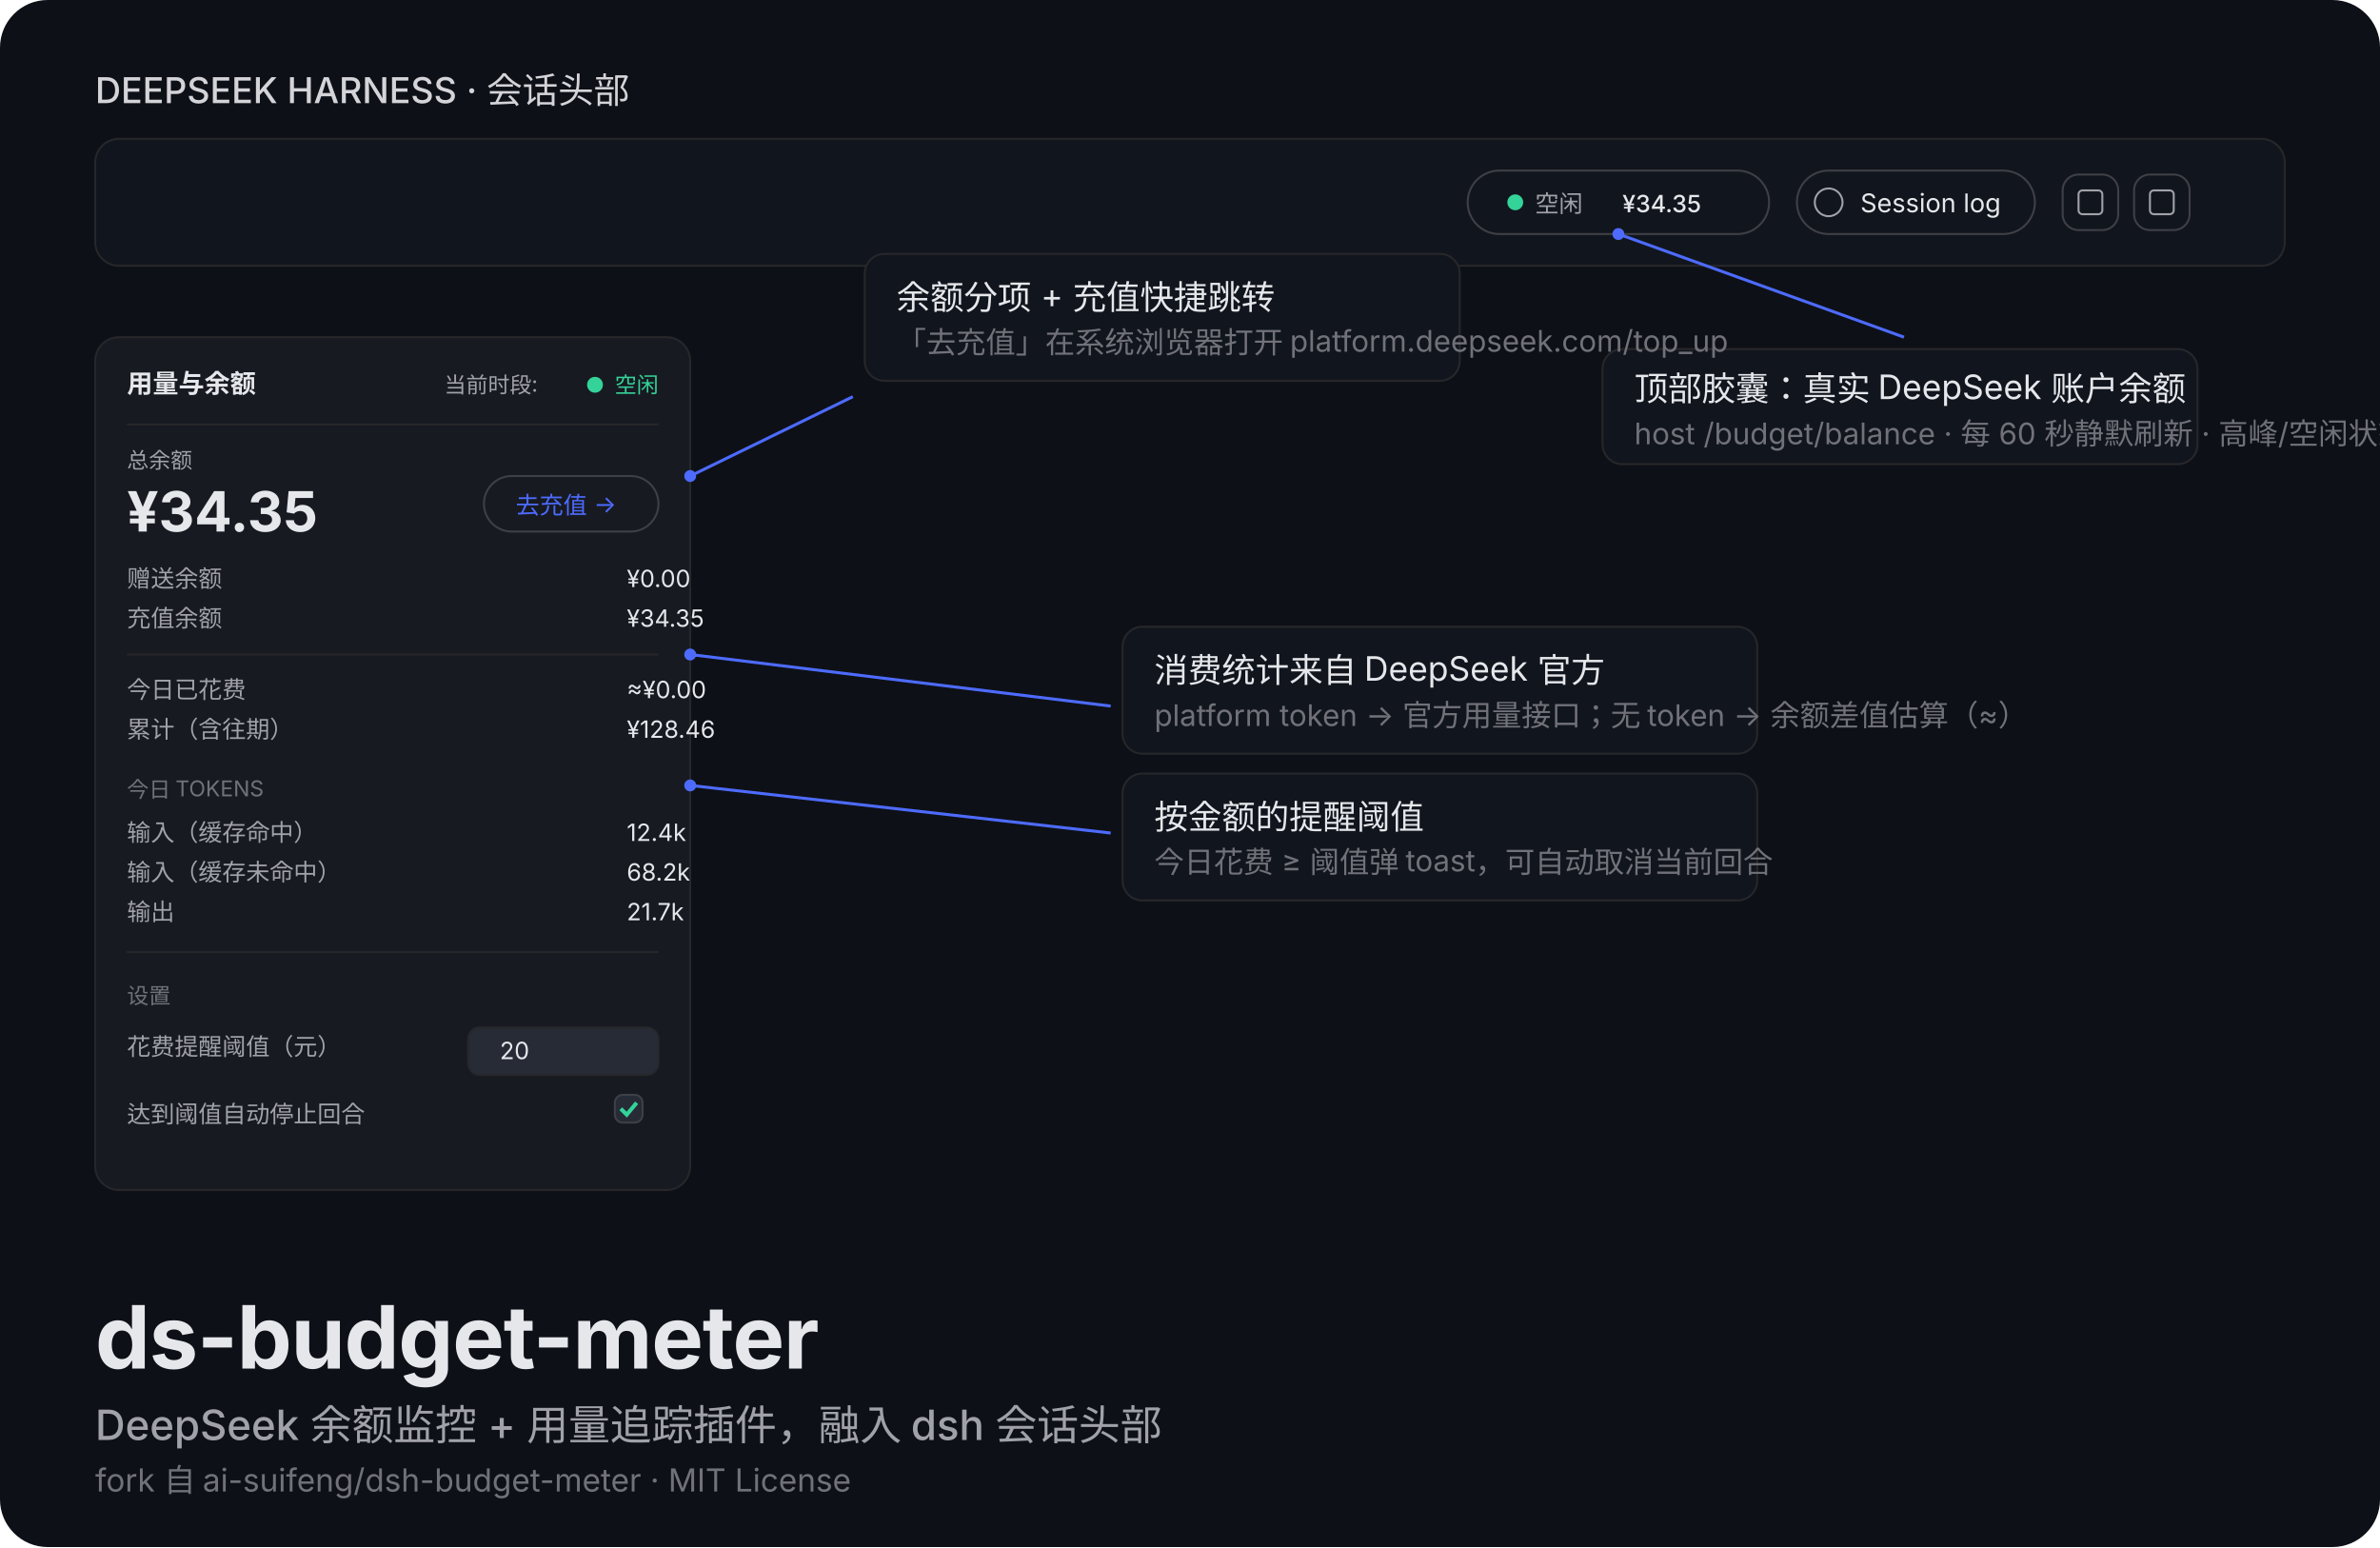
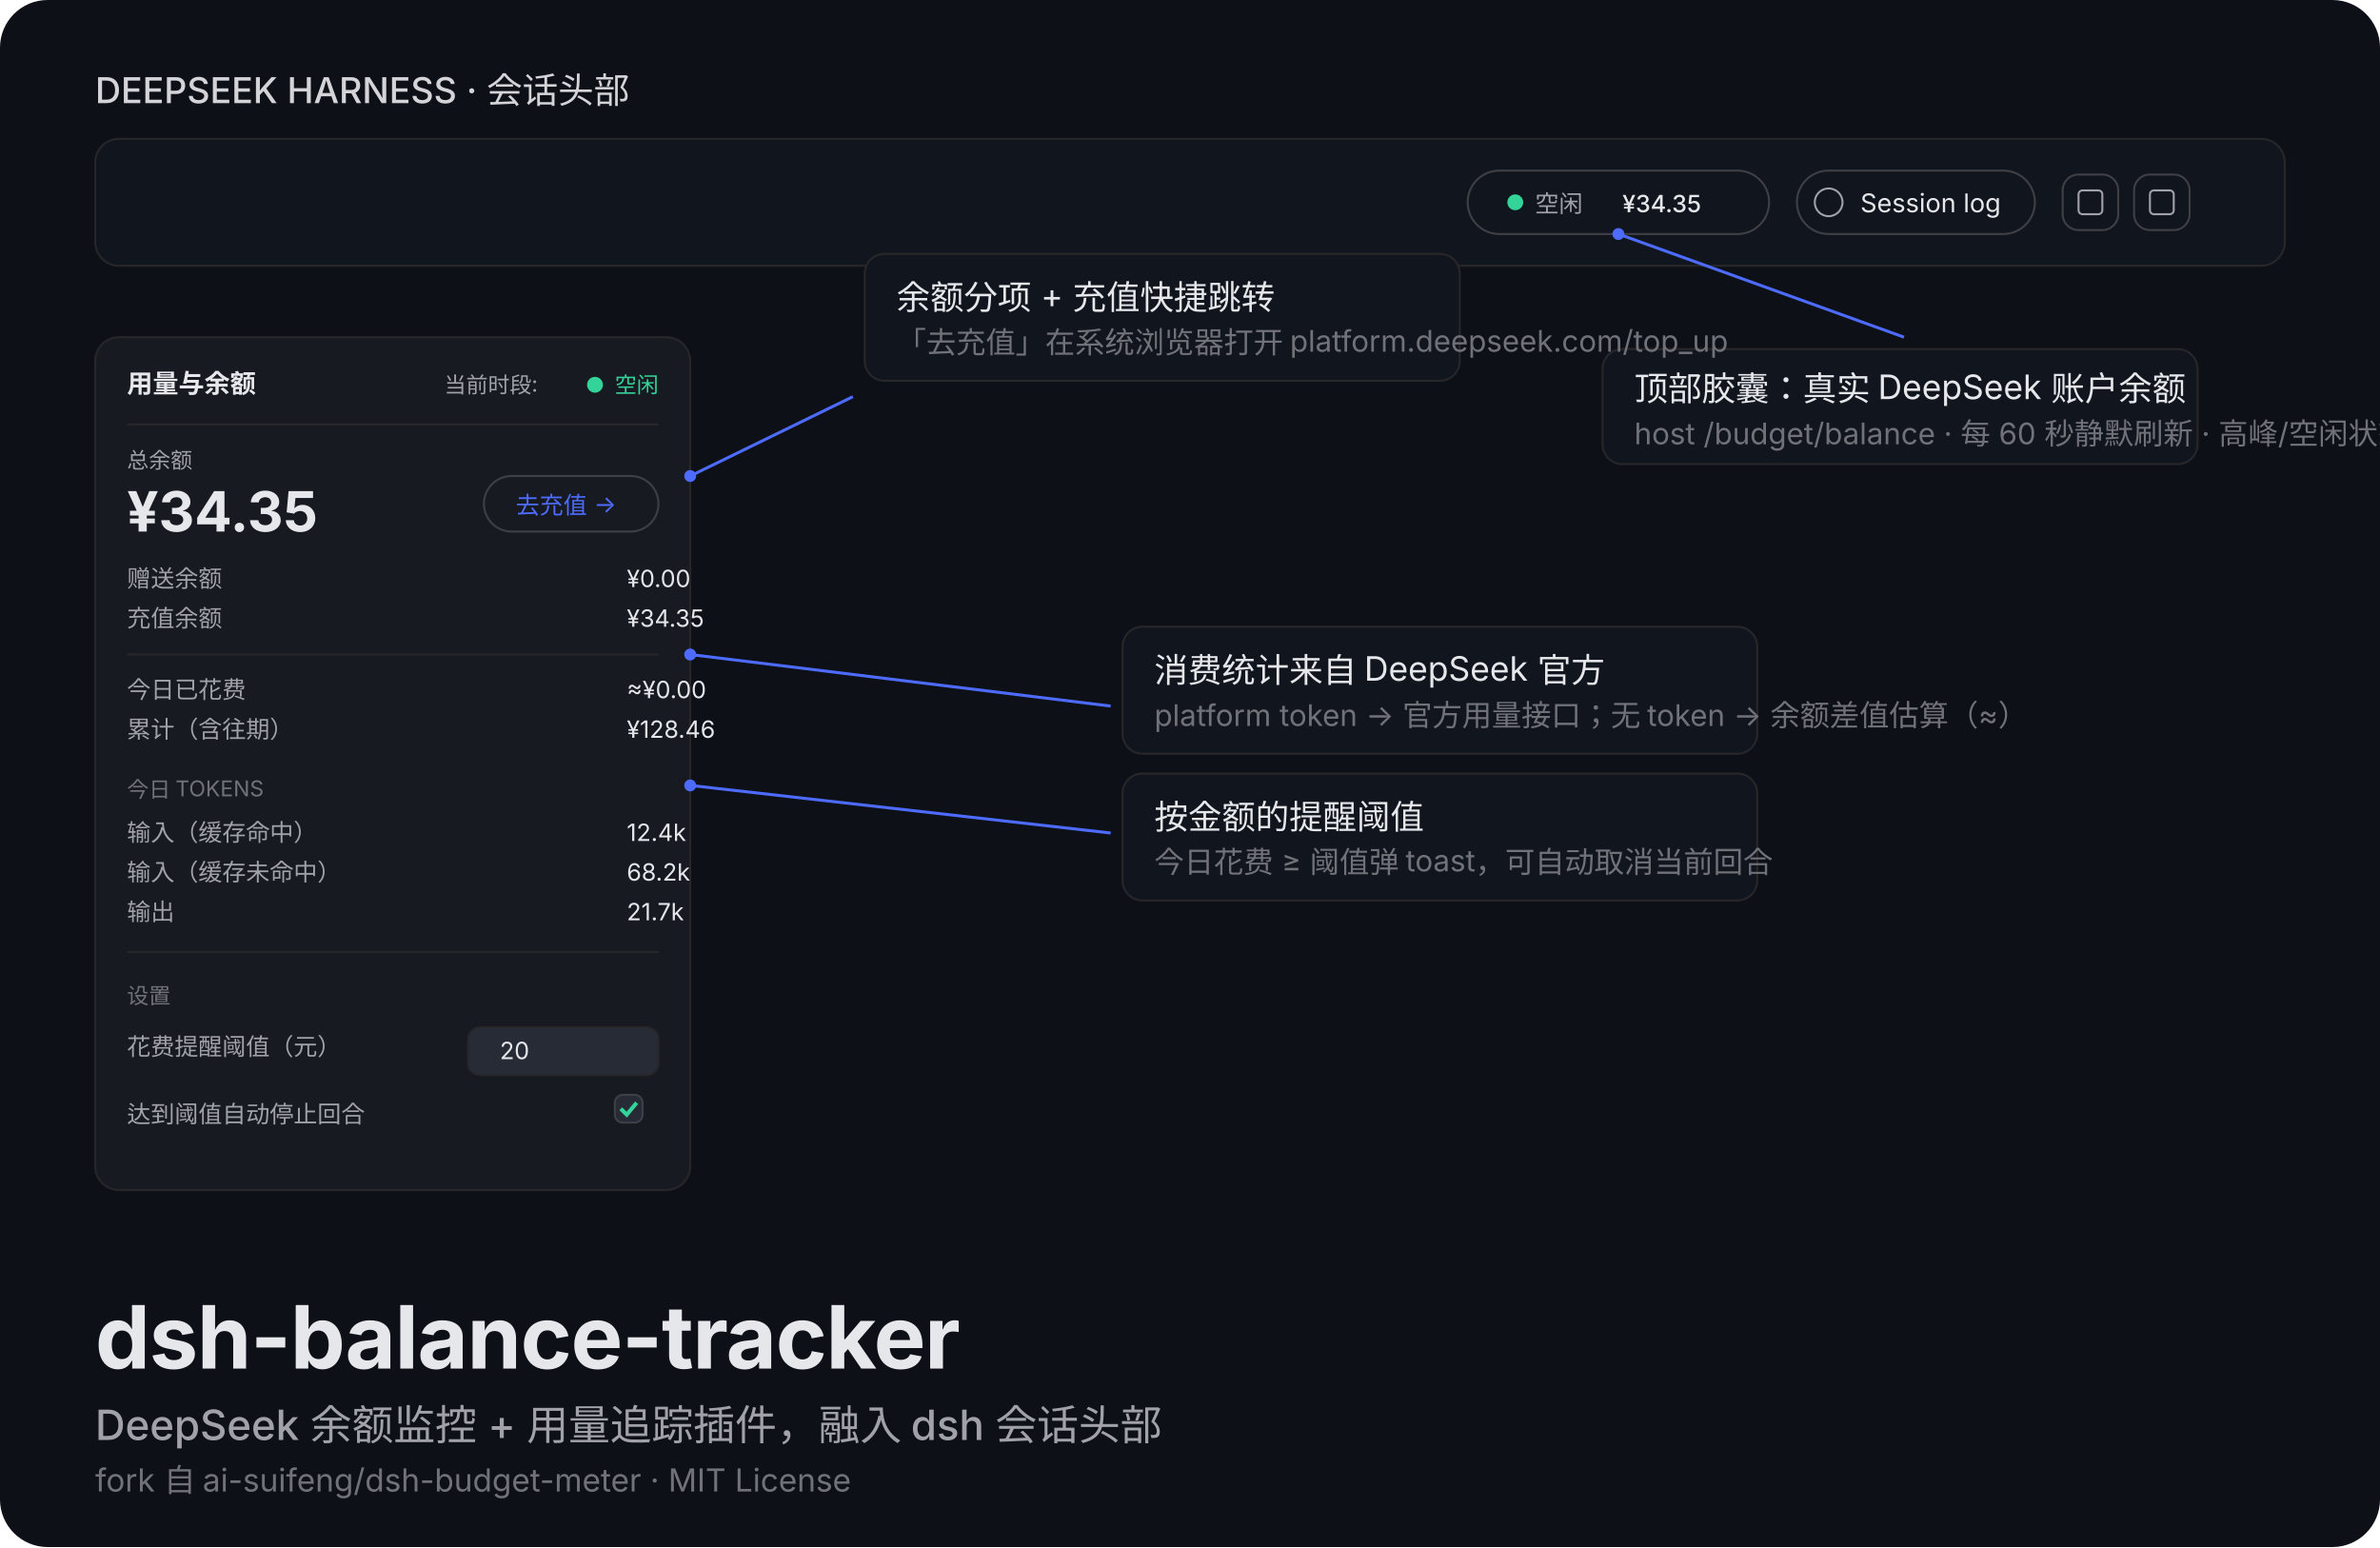
- <svg xmlns="http://www.w3.org/2000/svg" viewBox="0 0 1200 780" width="100%" role="img" aria-label="ds-budget-meter: DeepSeek 余额与用量追踪插件——顶部胶囊与展开卡片示意">
+ <svg xmlns="http://www.w3.org/2000/svg" viewBox="0 0 1200 780" width="100%" role="img" aria-label="dsh-balance-tracker: DeepSeek 余额与用量追踪插件——顶部胶囊与展开卡片示意">
  <defs>
    <style>
      text { font-family: -apple-system, BlinkMacSystemFont, "Segoe UI", "PingFang SC", "Microsoft YaHei", sans-serif; }
      .title { font-size: 44px; font-weight: 700; fill: #e5e7eb; letter-spacing: -0.5px; }
      .subtitle { font-size: 21px; font-weight: 500; fill: #a1a1aa; }
      .meta { font-size: 16px; fill: #71717a; }
      .label { font-size: 18px; font-weight: 500; fill: #d4d4d8; }
      .note { font-size: 16px; fill: #71717a; }
      .card { fill: #171a21; stroke: #27272a; }
      .card-t { fill: #e5e7eb; }
      .muted { fill: #a1a1aa; }
      .dim { fill: #71717a; }
      .blue { fill: #4d6bfe; }
      .orange { fill: #f59e0b; }
      .green { fill: #34d399; }
      .mono { font-variant-numeric: tabular-nums; }
    </style>
  </defs>
  <rect x="0" y="0" width="1200" height="780" rx="24" fill="#0d1017" />
  <text x="48" y="52" class="label" font-size="15" fill="#71717a">DEEPSEEK HARNESS · 会话头部</text>
  <rect x="48" y="70" width="1104" height="64" rx="12" fill="#11151d" stroke="#27272a" />
  <g transform="translate(1040, 88)">
    <rect x="0" y="0" width="28" height="28" rx="8" fill="none" stroke="#3f3f46" />
    <rect x="8" y="8" width="12" height="12" rx="2" fill="none" stroke="#a1a1aa" />
  </g>
  <g transform="translate(1076, 88)">
    <rect x="0" y="0" width="28" height="28" rx="8" fill="none" stroke="#3f3f46" />
    <rect x="8" y="8" width="12" height="12" rx="2" fill="none" stroke="#a1a1aa" />
  </g>
  <g transform="translate(906, 86)">
    <rect x="0" y="0" width="120" height="32" rx="16" fill="none" stroke="#3f3f46" />
    <circle cx="16" cy="16" r="7" fill="none" stroke="#a1a1aa" />
    <text x="32" y="21" font-size="13" fill="#e5e7eb">Session log</text>
  </g>
  <g transform="translate(740, 86)">
    <rect x="0" y="0" width="152" height="32" rx="16" fill="none" stroke="#3f3f46" />
    <circle cx="24" cy="16" r="4" class="green" />
    <text x="34" y="21" font-size="12" fill="#a1a1aa">空闲</text>
    <text x="78" y="21" font-size="12" class="mono" fill="#e5e7eb" font-weight="500">¥34.35</text>
  </g>
  <g>
    <path d="M 816 118 L 960 170" stroke="#4d6bfe" stroke-width="1.5" fill="none" />
    <circle cx="816" cy="118" r="3" fill="#4d6bfe" />
    <rect x="808" y="176" width="300" height="58" rx="10" fill="#11151d" stroke="#27272a" />
    <text x="824" y="202" font-size="17" fill="#e5e7eb">顶部胶囊：真实 DeepSeek 账户余额</text>
    <text x="824" y="224" font-size="15" fill="#71717a">host /budget/balance · 每 60 秒静默刷新 · 高峰/空闲状态点</text>
  </g>
  <g transform="translate(48, 170)">
    <rect x="0" y="0" width="300" height="430" rx="12" class="card" />
    <text x="16" y="28" font-size="13" font-weight="600" class="card-t">用量与余额</text>
    <text x="176" y="28" font-size="11" class="muted">当前时段: </text>
    <circle cx="252" cy="24" r="4" class="green" />
    <text x="262" y="28" font-size="11" class="green">空闲</text>
    <line x1="16" y1="44" x2="284" y2="44" stroke="#27272a" />
    <text x="16" y="66" font-size="11" class="muted">总余额</text>
    <text x="16" y="98" font-size="28" font-weight="700" class="mono card-t">¥34.35</text>
    <rect x="196" y="70" width="88" height="28" rx="14" fill="none" stroke="#3f3f46" />
    <text x="212" y="89" font-size="12" fill="#4d6bfe">去充值 →</text>
    <text x="16" y="126" font-size="12" class="muted">赠送余额</text>
    <text x="268" y="126" font-size="12" class="mono card-t">¥0.00</text>
    <text x="16" y="146" font-size="12" class="muted">充值余额</text>
    <text x="268" y="146" font-size="12" class="mono card-t">¥34.35</text>
    <line x1="16" y1="160" x2="284" y2="160" stroke="#27272a" />
    <text x="16" y="182" font-size="12" class="muted">今日已花费</text>
    <text x="268" y="182" font-size="12" class="mono card-t">≈¥0.00</text>
    <text x="16" y="202" font-size="12" class="muted">累计（含往期）</text>
    <text x="268" y="202" font-size="12" class="mono card-t">¥128.46</text>
    <text x="16" y="232" font-size="11" class="dim">今日 TOKENS</text>
    <text x="16" y="254" font-size="12" class="muted">输入（缓存命中）</text>
    <text x="268" y="254" font-size="12" class="mono card-t">12.4k</text>
    <text x="16" y="274" font-size="12" class="muted">输入（缓存未命中）</text>
    <text x="268" y="274" font-size="12" class="mono card-t">68.2k</text>
    <text x="16" y="294" font-size="12" class="muted">输出</text>
    <text x="268" y="294" font-size="12" class="mono card-t">21.7k</text>
    <line x1="16" y1="310" x2="284" y2="310" stroke="#27272a" />
    <text x="16" y="336" font-size="11" class="dim">设置</text>
    <text x="16" y="362" font-size="12" class="muted">花费提醒阈值（元）</text>
    <rect x="188" y="348" width="96" height="24" rx="6" fill="#262b36" stroke="#27272a" />
    <text x="204" y="364" font-size="12" class="mono card-t">20</text>
    <text x="16" y="396" font-size="12" class="muted">达到阈值自动停止回合</text>
    <rect x="262" y="382" width="14" height="14" rx="4" fill="#262b36" stroke="#3f3f46" />
    <path d="M 265 389 l 3 3 l 5 -6" stroke="#34d399" stroke-width="2" fill="none" />
  </g>
  <g>
    <path d="M 348 240 L 430 200" stroke="#4d6bfe" stroke-width="1.5" fill="none" />
    <circle cx="348" cy="240" r="3" fill="#4d6bfe" />
    <rect x="436" y="128" width="300" height="64" rx="10" fill="#11151d" stroke="#27272a" />
    <text x="452" y="156" font-size="17" fill="#e5e7eb">余额分项 + 充值快捷跳转</text>
    <text x="452" y="178" font-size="15" fill="#71717a">「去充值」在系统浏览器打开 platform.deepseek.com/top_up</text>
  </g>
  <g>
    <path d="M 348 330 L 560 356" stroke="#4d6bfe" stroke-width="1.5" fill="none" />
    <circle cx="348" cy="330" r="3" fill="#4d6bfe" />
    <rect x="566" y="316" width="320" height="64" rx="10" fill="#11151d" stroke="#27272a" />
    <text x="582" y="344" font-size="17" fill="#e5e7eb">消费统计来自 DeepSeek 官方</text>
    <text x="582" y="366" font-size="15" fill="#71717a">platform token → 官方用量接口；无 token → 余额差值估算（≈）</text>
  </g>
  <g>
    <path d="M 348 396 L 560 420" stroke="#4d6bfe" stroke-width="1.5" fill="none" />
    <circle cx="348" cy="396" r="3" fill="#4d6bfe" />
    <rect x="566" y="390" width="320" height="64" rx="10" fill="#11151d" stroke="#27272a" />
    <text x="582" y="418" font-size="17" fill="#e5e7eb">按金额的提醒阈值</text>
    <text x="582" y="440" font-size="15" fill="#71717a">今日花费 ≥ 阈值弹 toast，可自动取消当前回合</text>
  </g>
-   <text x="48" y="690" class="title">ds-budget-meter</text>
+   <text x="48" y="690" class="title">dsh-balance-tracker</text>
  <text x="48" y="726" class="subtitle">DeepSeek 余额监控 + 用量追踪插件，融入 dsh 会话头部</text>
  <text x="48" y="752" class="meta" fill="#8b8b92">fork 自 ai-suifeng/dsh-budget-meter · MIT License</text>
</svg>
